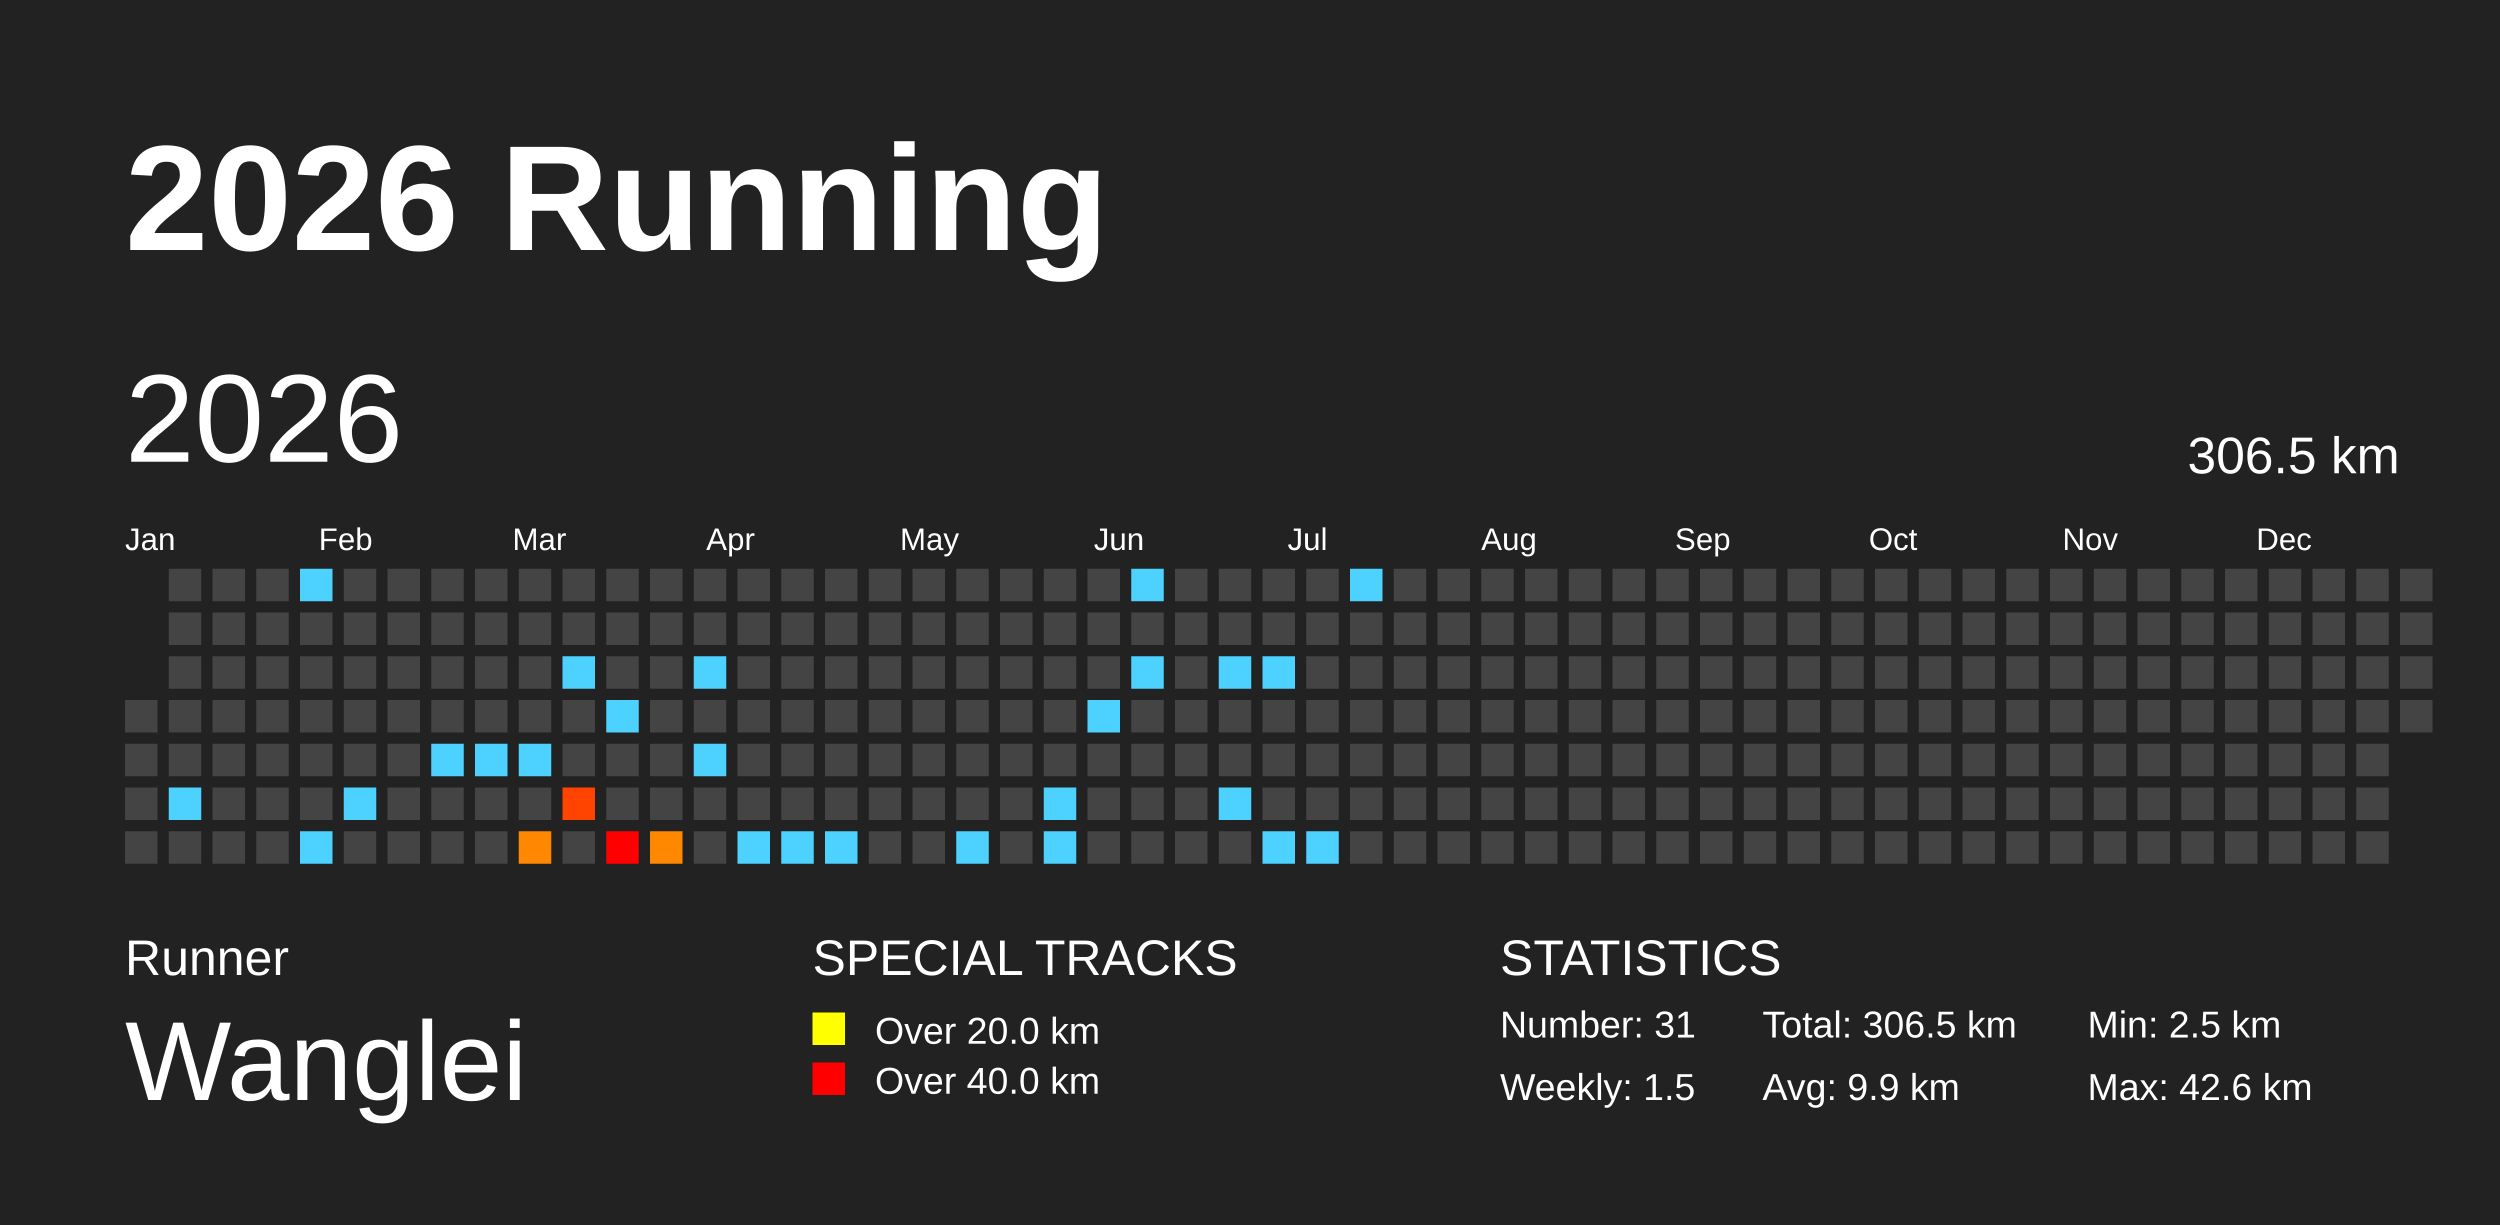
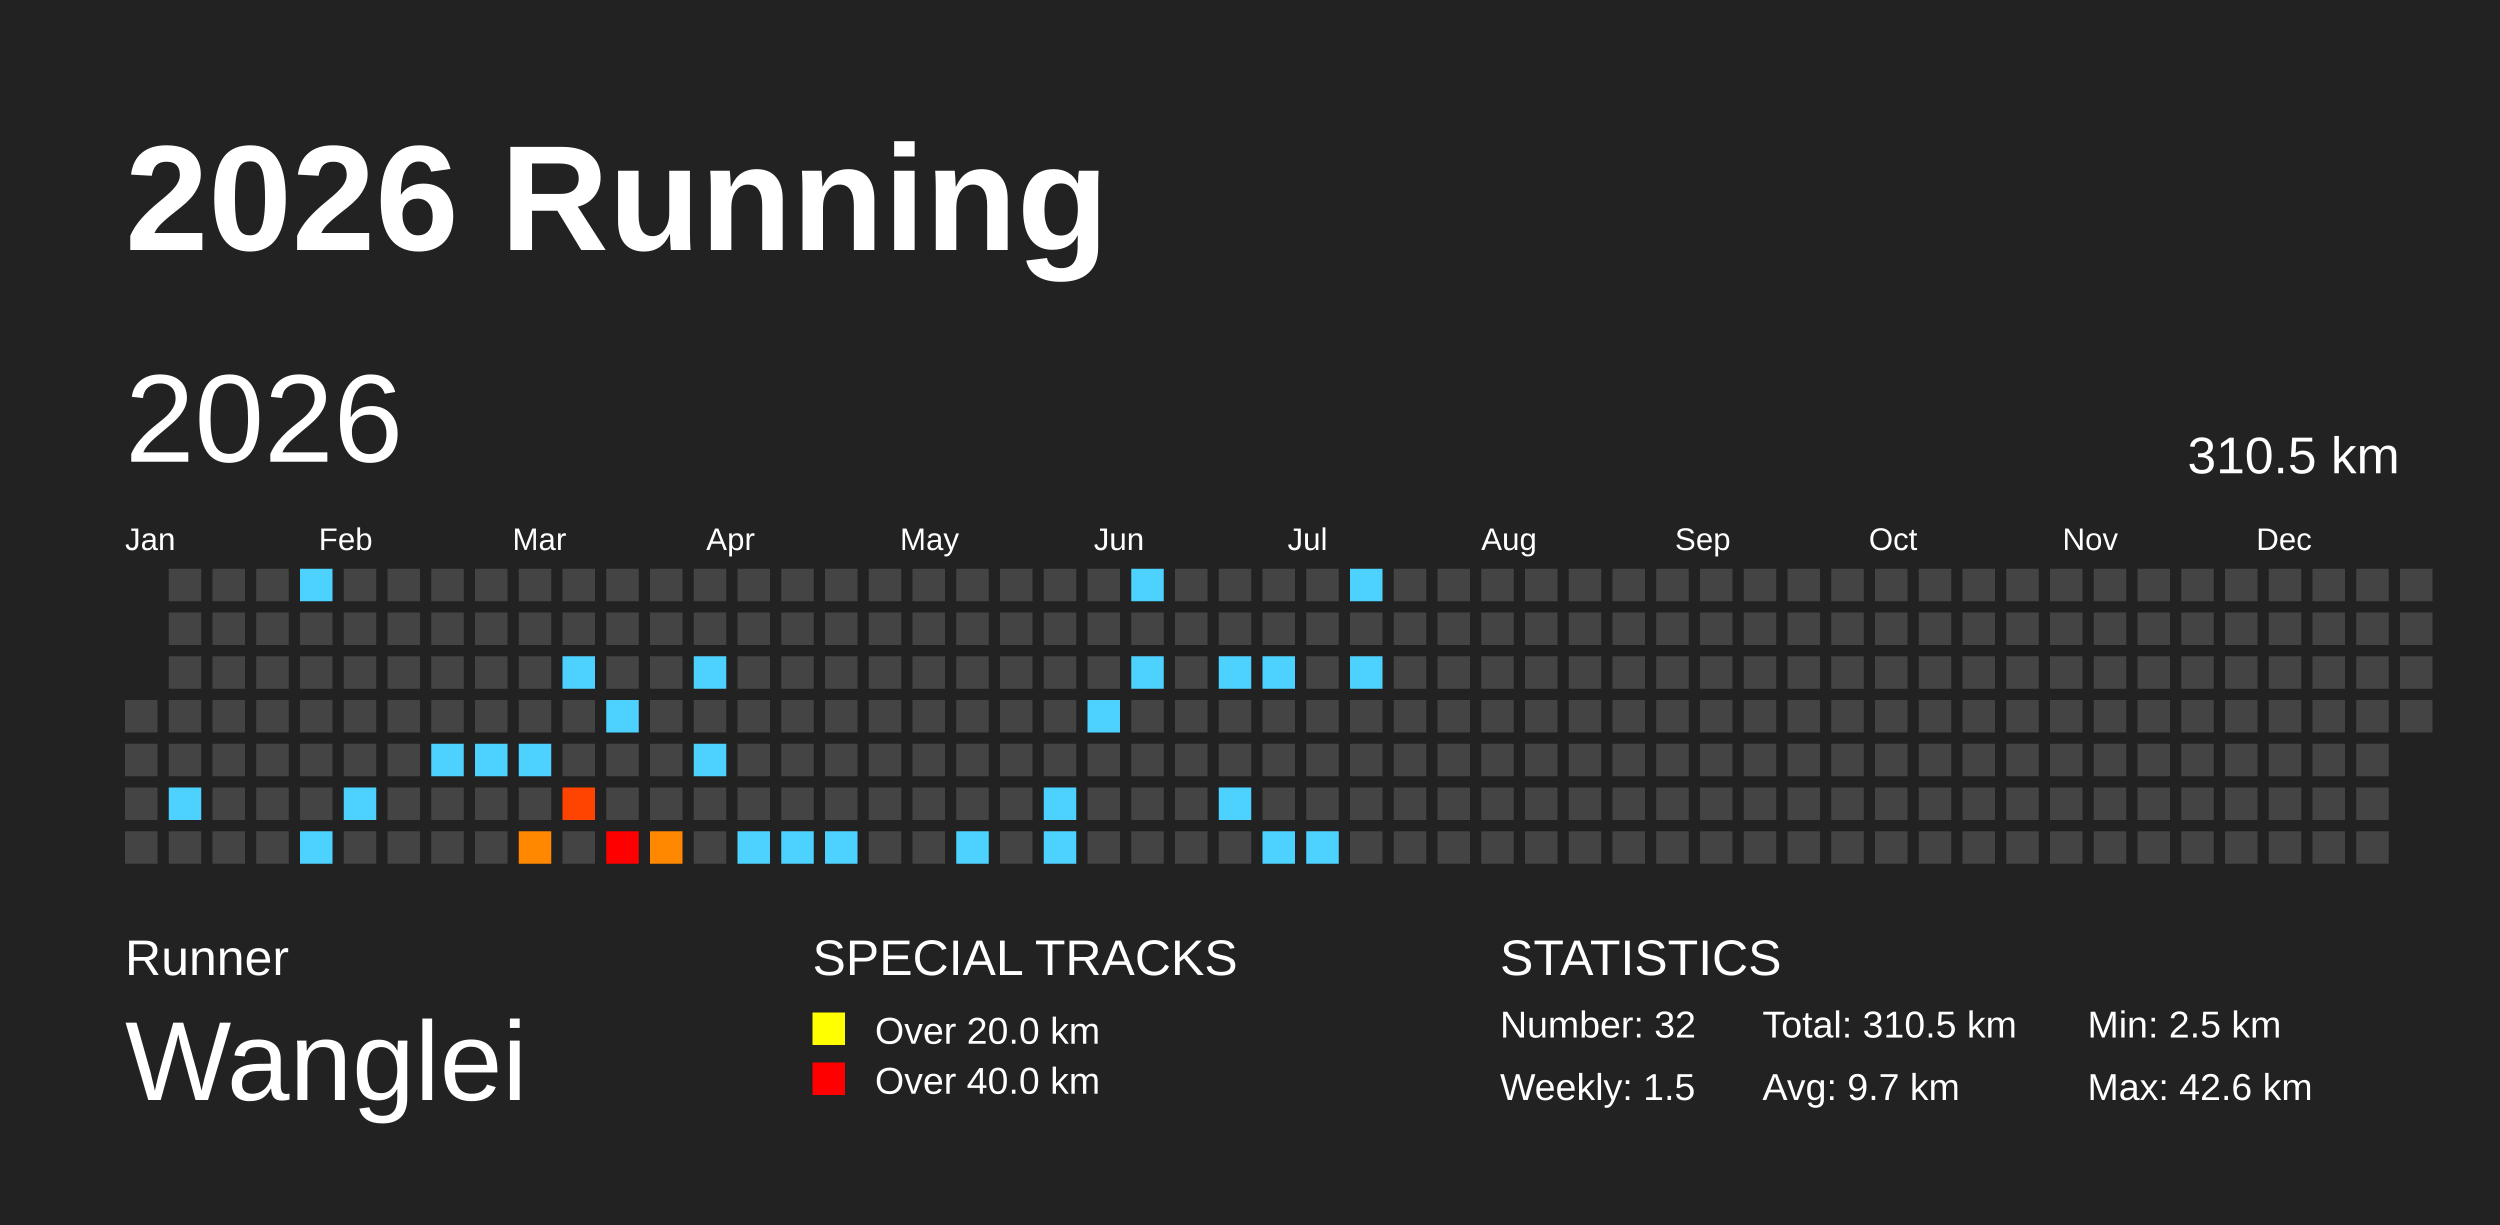
<svg xmlns="http://www.w3.org/2000/svg" baseProfile="full" height="98mm" version="1.1" viewBox="0,0,200,98" width="200mm">
  <defs />
  <rect fill="#222222" height="98" width="200" x="0" y="0" />
  <text fill="#FFFFFF" style="font-size:12px; font-family:Arial; font-weight:bold;" x="10" y="20">2026 Running</text>
  <text fill="#FFFFFF" style="font-size:4px; font-family:Arial" x="10" y="78">Runner</text>
  <text fill="#FFFFFF" style="font-size:9px; font-family:Arial" x="10" y="88">Wanglei</text>
  <text fill="#FFFFFF" style="font-size:4px; font-family:Arial" x="65" y="78">SPECIAL TRACKS</text>
  <rect fill="yellow" height="2.6" width="2.6" x="65" y="81" />
  <text fill="#FFFFFF" style="font-size:3px; font-family:Arial" x="70" y="83.5">Over 20.0 km</text>
  <rect fill="red" height="2.6" width="2.6" x="65" y="85" />
  <text fill="#FFFFFF" style="font-size:3px; font-family:Arial" x="70" y="87.5">Over 40.0 km</text>
  <text fill="#FFFFFF" style="font-size:4px; font-family:Arial" x="120" y="78">STATISTICS</text>
-   <text fill="#FFFFFF" style="font-size:3px; font-family:Arial" x="120" y="83">Number: 31</text>
+   <text fill="#FFFFFF" style="font-size:3px; font-family:Arial" x="120" y="83">Number: 32</text>
  <text fill="#FFFFFF" style="font-size:3px; font-family:Arial" x="120" y="88">Weekly: 1.5</text>
-   <text fill="#FFFFFF" style="font-size:3px; font-family:Arial" x="141" y="83">Total: 306.5 km</text>
-   <text fill="#FFFFFF" style="font-size:3px; font-family:Arial" x="141" y="88">Avg: 9.9 km</text>
+   <text fill="#FFFFFF" style="font-size:3px; font-family:Arial" x="141" y="83">Total: 310.5 km</text>
+   <text fill="#FFFFFF" style="font-size:3px; font-family:Arial" x="141" y="88">Avg: 9.7 km</text>
  <text fill="#FFFFFF" style="font-size:3px; font-family:Arial" x="167" y="83">Min: 2.5 km</text>
  <text fill="#FFFFFF" style="font-size:3px; font-family:Arial" x="167" y="88">Max: 42.6 km</text>
  <text dominant-baseline="hanging" fill="#FFFFFF" style="font-size:10.0px; font-family:Arial;" x="10" y="30">2026</text>
-   <text dominant-baseline="hanging" fill="#FFFFFF" style="font-size:4.125px; font-family:Arial;" x="175" y="35">306.5 km</text>
+   <text dominant-baseline="hanging" fill="#FFFFFF" style="font-size:4.125px; font-family:Arial;" x="175" y="35">310.5 km</text>
  <text fill="#FFFFFF" style="font-size:2.5px; font-family:Arial" x="10.0" y="44">Jan</text>
  <text fill="#FFFFFF" style="font-size:2.5px; font-family:Arial" x="25.5" y="44">Feb</text>
  <text fill="#FFFFFF" style="font-size:2.5px; font-family:Arial" x="41.0" y="44">Mar</text>
  <text fill="#FFFFFF" style="font-size:2.5px; font-family:Arial" x="56.5" y="44">Apr</text>
  <text fill="#FFFFFF" style="font-size:2.5px; font-family:Arial" x="72.0" y="44">May</text>
  <text fill="#FFFFFF" style="font-size:2.5px; font-family:Arial" x="87.5" y="44">Jun</text>
  <text fill="#FFFFFF" style="font-size:2.5px; font-family:Arial" x="103.0" y="44">Jul</text>
  <text fill="#FFFFFF" style="font-size:2.5px; font-family:Arial" x="118.5" y="44">Aug</text>
  <text fill="#FFFFFF" style="font-size:2.5px; font-family:Arial" x="134.0" y="44">Sep</text>
  <text fill="#FFFFFF" style="font-size:2.5px; font-family:Arial" x="149.5" y="44">Oct</text>
  <text fill="#FFFFFF" style="font-size:2.5px; font-family:Arial" x="165.0" y="44">Nov</text>
  <text fill="#FFFFFF" style="font-size:2.5px; font-family:Arial" x="180.5" y="44">Dec</text>
  <rect fill="#444444" height="2.6" width="2.6" x="10.0" y="56.0" />
  <rect fill="#444444" height="2.6" width="2.6" x="10.0" y="59.5" />
  <rect fill="#444444" height="2.6" width="2.6" x="10.0" y="63.0" />
  <rect fill="#444444" height="2.6" width="2.6" x="10.0" y="66.5" />
  <rect fill="#444444" height="2.6" width="2.6" x="13.5" y="45.5" />
  <rect fill="#444444" height="2.6" width="2.6" x="13.5" y="49.0" />
  <rect fill="#444444" height="2.6" width="2.6" x="13.5" y="52.5" />
  <rect fill="#444444" height="2.6" width="2.6" x="13.5" y="56.0" />
  <rect fill="#444444" height="2.6" width="2.6" x="13.5" y="59.5" />
  <rect fill="#4dd2ff" height="2.6" width="2.6" x="13.5" y="63.0" />
  <rect fill="#444444" height="2.6" width="2.6" x="13.5" y="66.5" />
  <rect fill="#444444" height="2.6" width="2.6" x="17.0" y="45.5" />
  <rect fill="#444444" height="2.6" width="2.6" x="17.0" y="49.0" />
  <rect fill="#444444" height="2.6" width="2.6" x="17.0" y="52.5" />
  <rect fill="#444444" height="2.6" width="2.6" x="17.0" y="56.0" />
  <rect fill="#444444" height="2.6" width="2.6" x="17.0" y="59.5" />
  <rect fill="#444444" height="2.6" width="2.6" x="17.0" y="63.0" />
  <rect fill="#444444" height="2.6" width="2.6" x="17.0" y="66.5" />
  <rect fill="#444444" height="2.6" width="2.6" x="20.5" y="45.5" />
  <rect fill="#444444" height="2.6" width="2.6" x="20.5" y="49.0" />
  <rect fill="#444444" height="2.6" width="2.6" x="20.5" y="52.5" />
  <rect fill="#444444" height="2.6" width="2.6" x="20.5" y="56.0" />
  <rect fill="#444444" height="2.6" width="2.6" x="20.5" y="59.5" />
  <rect fill="#444444" height="2.6" width="2.6" x="20.5" y="63.0" />
  <rect fill="#444444" height="2.6" width="2.6" x="20.5" y="66.5" />
  <rect fill="#4dd2ff" height="2.6" width="2.6" x="24.0" y="45.5" />
  <rect fill="#444444" height="2.6" width="2.6" x="24.0" y="49.0" />
  <rect fill="#444444" height="2.6" width="2.6" x="24.0" y="52.5" />
  <rect fill="#444444" height="2.6" width="2.6" x="24.0" y="56.0" />
  <rect fill="#444444" height="2.6" width="2.6" x="24.0" y="59.5" />
  <rect fill="#444444" height="2.6" width="2.6" x="24.0" y="63.0" />
  <rect fill="#4dd2ff" height="2.6" width="2.6" x="24.0" y="66.5" />
  <rect fill="#444444" height="2.6" width="2.6" x="27.5" y="45.5" />
  <rect fill="#444444" height="2.6" width="2.6" x="27.5" y="49.0" />
  <rect fill="#444444" height="2.6" width="2.6" x="27.5" y="52.5" />
  <rect fill="#444444" height="2.6" width="2.6" x="27.5" y="56.0" />
  <rect fill="#444444" height="2.6" width="2.6" x="27.5" y="59.5" />
  <rect fill="#4dd2ff" height="2.6" width="2.6" x="27.5" y="63.0" />
  <rect fill="#444444" height="2.6" width="2.6" x="27.5" y="66.5" />
  <rect fill="#444444" height="2.6" width="2.6" x="31.0" y="45.5" />
  <rect fill="#444444" height="2.6" width="2.6" x="31.0" y="49.0" />
  <rect fill="#444444" height="2.6" width="2.6" x="31.0" y="52.5" />
  <rect fill="#444444" height="2.6" width="2.6" x="31.0" y="56.0" />
  <rect fill="#444444" height="2.6" width="2.6" x="31.0" y="59.5" />
  <rect fill="#444444" height="2.6" width="2.6" x="31.0" y="63.0" />
  <rect fill="#444444" height="2.6" width="2.6" x="31.0" y="66.5" />
  <rect fill="#444444" height="2.6" width="2.6" x="34.5" y="45.5" />
  <rect fill="#444444" height="2.6" width="2.6" x="34.5" y="49.0" />
  <rect fill="#444444" height="2.6" width="2.6" x="34.5" y="52.5" />
  <rect fill="#444444" height="2.6" width="2.6" x="34.5" y="56.0" />
  <rect fill="#4dd2ff" height="2.6" width="2.6" x="34.5" y="59.5" />
  <rect fill="#444444" height="2.6" width="2.6" x="34.5" y="63.0" />
  <rect fill="#444444" height="2.6" width="2.6" x="34.5" y="66.5" />
  <rect fill="#444444" height="2.6" width="2.6" x="38.0" y="45.5" />
  <rect fill="#444444" height="2.6" width="2.6" x="38.0" y="49.0" />
  <rect fill="#444444" height="2.6" width="2.6" x="38.0" y="52.5" />
  <rect fill="#444444" height="2.6" width="2.6" x="38.0" y="56.0" />
  <rect fill="#4dd2ff" height="2.6" width="2.6" x="38.0" y="59.5" />
  <rect fill="#444444" height="2.6" width="2.6" x="38.0" y="63.0" />
  <rect fill="#444444" height="2.6" width="2.6" x="38.0" y="66.5" />
  <rect fill="#444444" height="2.6" width="2.6" x="41.5" y="45.5" />
  <rect fill="#444444" height="2.6" width="2.6" x="41.5" y="49.0" />
  <rect fill="#444444" height="2.6" width="2.6" x="41.5" y="52.5" />
  <rect fill="#444444" height="2.6" width="2.6" x="41.5" y="56.0" />
  <rect fill="#4dd2ff" height="2.6" width="2.6" x="41.5" y="59.5" />
  <rect fill="#444444" height="2.6" width="2.6" x="41.5" y="63.0" />
  <rect fill="#ff8800" height="2.6" width="2.6" x="41.5" y="66.5" />
  <rect fill="#444444" height="2.6" width="2.6" x="45.0" y="45.5" />
  <rect fill="#444444" height="2.6" width="2.6" x="45.0" y="49.0" />
  <rect fill="#4dd2ff" height="2.6" width="2.6" x="45.0" y="52.5" />
  <rect fill="#444444" height="2.6" width="2.6" x="45.0" y="56.0" />
  <rect fill="#444444" height="2.6" width="2.6" x="45.0" y="59.5" />
  <rect fill="#ff4300" height="2.6" width="2.6" x="45.0" y="63.0" />
  <rect fill="#444444" height="2.6" width="2.6" x="45.0" y="66.5" />
  <rect fill="#444444" height="2.6" width="2.6" x="48.5" y="45.5" />
  <rect fill="#444444" height="2.6" width="2.6" x="48.5" y="49.0" />
  <rect fill="#444444" height="2.6" width="2.6" x="48.5" y="52.5" />
  <rect fill="#4dd2ff" height="2.6" width="2.6" x="48.5" y="56.0" />
  <rect fill="#444444" height="2.6" width="2.6" x="48.5" y="59.5" />
  <rect fill="#444444" height="2.6" width="2.6" x="48.5" y="63.0" />
  <rect fill="red" height="2.6" width="2.6" x="48.5" y="66.5" />
  <rect fill="#444444" height="2.6" width="2.6" x="52.0" y="45.5" />
  <rect fill="#444444" height="2.6" width="2.6" x="52.0" y="49.0" />
  <rect fill="#444444" height="2.6" width="2.6" x="52.0" y="52.5" />
  <rect fill="#444444" height="2.6" width="2.6" x="52.0" y="56.0" />
  <rect fill="#444444" height="2.6" width="2.6" x="52.0" y="59.5" />
  <rect fill="#444444" height="2.6" width="2.6" x="52.0" y="63.0" />
  <rect fill="#ff8800" height="2.6" width="2.6" x="52.0" y="66.5" />
  <rect fill="#444444" height="2.6" width="2.6" x="55.5" y="45.5" />
  <rect fill="#444444" height="2.6" width="2.6" x="55.5" y="49.0" />
  <rect fill="#4dd2ff" height="2.6" width="2.6" x="55.5" y="52.5" />
  <rect fill="#444444" height="2.6" width="2.6" x="55.5" y="56.0" />
  <rect fill="#4dd2ff" height="2.6" width="2.6" x="55.5" y="59.5" />
  <rect fill="#444444" height="2.6" width="2.6" x="55.5" y="63.0" />
  <rect fill="#444444" height="2.6" width="2.6" x="55.5" y="66.5" />
  <rect fill="#444444" height="2.6" width="2.6" x="59.0" y="45.5" />
  <rect fill="#444444" height="2.6" width="2.6" x="59.0" y="49.0" />
  <rect fill="#444444" height="2.6" width="2.6" x="59.0" y="52.5" />
  <rect fill="#444444" height="2.6" width="2.6" x="59.0" y="56.0" />
  <rect fill="#444444" height="2.6" width="2.6" x="59.0" y="59.5" />
  <rect fill="#444444" height="2.6" width="2.6" x="59.0" y="63.0" />
  <rect fill="#4dd2ff" height="2.6" width="2.6" x="59.0" y="66.5" />
  <rect fill="#444444" height="2.6" width="2.6" x="62.5" y="45.5" />
  <rect fill="#444444" height="2.6" width="2.6" x="62.5" y="49.0" />
  <rect fill="#444444" height="2.6" width="2.6" x="62.5" y="52.5" />
  <rect fill="#444444" height="2.6" width="2.6" x="62.5" y="56.0" />
  <rect fill="#444444" height="2.6" width="2.6" x="62.5" y="59.5" />
  <rect fill="#444444" height="2.6" width="2.6" x="62.5" y="63.0" />
  <rect fill="#4dd2ff" height="2.6" width="2.6" x="62.5" y="66.5" />
  <rect fill="#444444" height="2.6" width="2.6" x="66.0" y="45.5" />
  <rect fill="#444444" height="2.6" width="2.6" x="66.0" y="49.0" />
  <rect fill="#444444" height="2.6" width="2.6" x="66.0" y="52.5" />
  <rect fill="#444444" height="2.6" width="2.6" x="66.0" y="56.0" />
  <rect fill="#444444" height="2.6" width="2.6" x="66.0" y="59.5" />
  <rect fill="#444444" height="2.6" width="2.6" x="66.0" y="63.0" />
  <rect fill="#4dd2ff" height="2.6" width="2.6" x="66.0" y="66.5" />
  <rect fill="#444444" height="2.6" width="2.6" x="69.5" y="45.5" />
  <rect fill="#444444" height="2.6" width="2.6" x="69.5" y="49.0" />
  <rect fill="#444444" height="2.6" width="2.6" x="69.5" y="52.5" />
  <rect fill="#444444" height="2.6" width="2.6" x="69.5" y="56.0" />
  <rect fill="#444444" height="2.6" width="2.6" x="69.5" y="59.5" />
  <rect fill="#444444" height="2.6" width="2.6" x="69.5" y="63.0" />
  <rect fill="#444444" height="2.6" width="2.6" x="69.5" y="66.5" />
  <rect fill="#444444" height="2.6" width="2.6" x="73.0" y="45.5" />
  <rect fill="#444444" height="2.6" width="2.6" x="73.0" y="49.0" />
  <rect fill="#444444" height="2.6" width="2.6" x="73.0" y="52.5" />
  <rect fill="#444444" height="2.6" width="2.6" x="73.0" y="56.0" />
  <rect fill="#444444" height="2.6" width="2.6" x="73.0" y="59.5" />
  <rect fill="#444444" height="2.6" width="2.6" x="73.0" y="63.0" />
  <rect fill="#444444" height="2.6" width="2.6" x="73.0" y="66.5" />
  <rect fill="#444444" height="2.6" width="2.6" x="76.5" y="45.5" />
  <rect fill="#444444" height="2.6" width="2.6" x="76.5" y="49.0" />
  <rect fill="#444444" height="2.6" width="2.6" x="76.5" y="52.5" />
  <rect fill="#444444" height="2.6" width="2.6" x="76.5" y="56.0" />
  <rect fill="#444444" height="2.6" width="2.6" x="76.5" y="59.5" />
  <rect fill="#444444" height="2.6" width="2.6" x="76.5" y="63.0" />
  <rect fill="#4dd2ff" height="2.6" width="2.6" x="76.5" y="66.5" />
  <rect fill="#444444" height="2.6" width="2.6" x="80.0" y="45.5" />
  <rect fill="#444444" height="2.6" width="2.6" x="80.0" y="49.0" />
  <rect fill="#444444" height="2.6" width="2.6" x="80.0" y="52.5" />
  <rect fill="#444444" height="2.6" width="2.6" x="80.0" y="56.0" />
  <rect fill="#444444" height="2.6" width="2.6" x="80.0" y="59.5" />
  <rect fill="#444444" height="2.6" width="2.6" x="80.0" y="63.0" />
  <rect fill="#444444" height="2.6" width="2.6" x="80.0" y="66.5" />
  <rect fill="#444444" height="2.6" width="2.6" x="83.5" y="45.5" />
  <rect fill="#444444" height="2.6" width="2.6" x="83.5" y="49.0" />
  <rect fill="#444444" height="2.6" width="2.6" x="83.5" y="52.5" />
  <rect fill="#444444" height="2.6" width="2.6" x="83.5" y="56.0" />
  <rect fill="#444444" height="2.6" width="2.6" x="83.5" y="59.5" />
  <rect fill="#4dd2ff" height="2.6" width="2.6" x="83.5" y="63.0" />
  <rect fill="#4dd2ff" height="2.6" width="2.6" x="83.5" y="66.5" />
  <rect fill="#444444" height="2.6" width="2.6" x="87.0" y="45.5" />
  <rect fill="#444444" height="2.6" width="2.6" x="87.0" y="49.0" />
  <rect fill="#444444" height="2.6" width="2.6" x="87.0" y="52.5" />
  <rect fill="#4dd2ff" height="2.6" width="2.6" x="87.0" y="56.0" />
  <rect fill="#444444" height="2.6" width="2.6" x="87.0" y="59.5" />
  <rect fill="#444444" height="2.6" width="2.6" x="87.0" y="63.0" />
  <rect fill="#444444" height="2.6" width="2.6" x="87.0" y="66.5" />
  <rect fill="#4dd2ff" height="2.6" width="2.6" x="90.5" y="45.5" />
  <rect fill="#444444" height="2.6" width="2.6" x="90.5" y="49.0" />
  <rect fill="#4dd2ff" height="2.6" width="2.6" x="90.5" y="52.5" />
  <rect fill="#444444" height="2.6" width="2.6" x="90.5" y="56.0" />
  <rect fill="#444444" height="2.6" width="2.6" x="90.5" y="59.5" />
  <rect fill="#444444" height="2.6" width="2.6" x="90.5" y="63.0" />
  <rect fill="#444444" height="2.6" width="2.6" x="90.5" y="66.5" />
  <rect fill="#444444" height="2.6" width="2.6" x="94.0" y="45.5" />
  <rect fill="#444444" height="2.6" width="2.6" x="94.0" y="49.0" />
  <rect fill="#444444" height="2.6" width="2.6" x="94.0" y="52.5" />
  <rect fill="#444444" height="2.6" width="2.6" x="94.0" y="56.0" />
  <rect fill="#444444" height="2.6" width="2.6" x="94.0" y="59.5" />
  <rect fill="#444444" height="2.6" width="2.6" x="94.0" y="63.0" />
  <rect fill="#444444" height="2.6" width="2.6" x="94.0" y="66.5" />
  <rect fill="#444444" height="2.6" width="2.6" x="97.5" y="45.5" />
  <rect fill="#444444" height="2.6" width="2.6" x="97.5" y="49.0" />
  <rect fill="#4dd2ff" height="2.6" width="2.6" x="97.5" y="52.5" />
  <rect fill="#444444" height="2.6" width="2.6" x="97.5" y="56.0" />
  <rect fill="#444444" height="2.6" width="2.6" x="97.5" y="59.5" />
  <rect fill="#4dd2ff" height="2.6" width="2.6" x="97.5" y="63.0" />
  <rect fill="#444444" height="2.6" width="2.6" x="97.5" y="66.5" />
  <rect fill="#444444" height="2.6" width="2.6" x="101.0" y="45.5" />
  <rect fill="#444444" height="2.6" width="2.6" x="101.0" y="49.0" />
  <rect fill="#4dd2ff" height="2.6" width="2.6" x="101.0" y="52.5" />
  <rect fill="#444444" height="2.6" width="2.6" x="101.0" y="56.0" />
  <rect fill="#444444" height="2.6" width="2.6" x="101.0" y="59.5" />
  <rect fill="#444444" height="2.6" width="2.6" x="101.0" y="63.0" />
  <rect fill="#4dd2ff" height="2.6" width="2.6" x="101.0" y="66.5" />
  <rect fill="#444444" height="2.6" width="2.6" x="104.5" y="45.5" />
  <rect fill="#444444" height="2.6" width="2.6" x="104.5" y="49.0" />
  <rect fill="#444444" height="2.6" width="2.6" x="104.5" y="52.5" />
  <rect fill="#444444" height="2.6" width="2.6" x="104.5" y="56.0" />
  <rect fill="#444444" height="2.6" width="2.6" x="104.5" y="59.5" />
  <rect fill="#444444" height="2.6" width="2.6" x="104.5" y="63.0" />
  <rect fill="#4dd2ff" height="2.6" width="2.6" x="104.5" y="66.5" />
  <rect fill="#4dd2ff" height="2.6" width="2.6" x="108.0" y="45.5" />
  <rect fill="#444444" height="2.6" width="2.6" x="108.0" y="49.0" />
-   <rect fill="#444444" height="2.6" width="2.6" x="108.0" y="52.5" />
+   <rect fill="#4dd2ff" height="2.6" width="2.6" x="108.0" y="52.5" />
  <rect fill="#444444" height="2.6" width="2.6" x="108.0" y="56.0" />
  <rect fill="#444444" height="2.6" width="2.6" x="108.0" y="59.5" />
  <rect fill="#444444" height="2.6" width="2.6" x="108.0" y="63.0" />
  <rect fill="#444444" height="2.6" width="2.6" x="108.0" y="66.5" />
  <rect fill="#444444" height="2.6" width="2.6" x="111.5" y="45.5" />
  <rect fill="#444444" height="2.6" width="2.6" x="111.5" y="49.0" />
  <rect fill="#444444" height="2.6" width="2.6" x="111.5" y="52.5" />
  <rect fill="#444444" height="2.6" width="2.6" x="111.5" y="56.0" />
  <rect fill="#444444" height="2.6" width="2.6" x="111.5" y="59.5" />
  <rect fill="#444444" height="2.6" width="2.6" x="111.5" y="63.0" />
  <rect fill="#444444" height="2.6" width="2.6" x="111.5" y="66.5" />
  <rect fill="#444444" height="2.6" width="2.6" x="115.0" y="45.5" />
  <rect fill="#444444" height="2.6" width="2.6" x="115.0" y="49.0" />
  <rect fill="#444444" height="2.6" width="2.6" x="115.0" y="52.5" />
  <rect fill="#444444" height="2.6" width="2.6" x="115.0" y="56.0" />
  <rect fill="#444444" height="2.6" width="2.6" x="115.0" y="59.5" />
  <rect fill="#444444" height="2.6" width="2.6" x="115.0" y="63.0" />
  <rect fill="#444444" height="2.6" width="2.6" x="115.0" y="66.5" />
  <rect fill="#444444" height="2.6" width="2.6" x="118.5" y="45.5" />
  <rect fill="#444444" height="2.6" width="2.6" x="118.5" y="49.0" />
  <rect fill="#444444" height="2.6" width="2.6" x="118.5" y="52.5" />
  <rect fill="#444444" height="2.6" width="2.6" x="118.5" y="56.0" />
  <rect fill="#444444" height="2.6" width="2.6" x="118.5" y="59.5" />
  <rect fill="#444444" height="2.6" width="2.6" x="118.5" y="63.0" />
  <rect fill="#444444" height="2.6" width="2.6" x="118.5" y="66.5" />
  <rect fill="#444444" height="2.6" width="2.6" x="122.0" y="45.5" />
  <rect fill="#444444" height="2.6" width="2.6" x="122.0" y="49.0" />
  <rect fill="#444444" height="2.6" width="2.6" x="122.0" y="52.5" />
  <rect fill="#444444" height="2.6" width="2.6" x="122.0" y="56.0" />
  <rect fill="#444444" height="2.6" width="2.6" x="122.0" y="59.5" />
  <rect fill="#444444" height="2.6" width="2.6" x="122.0" y="63.0" />
  <rect fill="#444444" height="2.6" width="2.6" x="122.0" y="66.5" />
  <rect fill="#444444" height="2.6" width="2.6" x="125.5" y="45.5" />
  <rect fill="#444444" height="2.6" width="2.6" x="125.5" y="49.0" />
  <rect fill="#444444" height="2.6" width="2.6" x="125.5" y="52.5" />
  <rect fill="#444444" height="2.6" width="2.6" x="125.5" y="56.0" />
  <rect fill="#444444" height="2.6" width="2.6" x="125.5" y="59.5" />
  <rect fill="#444444" height="2.6" width="2.6" x="125.5" y="63.0" />
  <rect fill="#444444" height="2.6" width="2.6" x="125.5" y="66.5" />
  <rect fill="#444444" height="2.6" width="2.6" x="129.0" y="45.5" />
  <rect fill="#444444" height="2.6" width="2.6" x="129.0" y="49.0" />
  <rect fill="#444444" height="2.6" width="2.6" x="129.0" y="52.5" />
  <rect fill="#444444" height="2.6" width="2.6" x="129.0" y="56.0" />
  <rect fill="#444444" height="2.6" width="2.6" x="129.0" y="59.5" />
  <rect fill="#444444" height="2.6" width="2.6" x="129.0" y="63.0" />
  <rect fill="#444444" height="2.6" width="2.6" x="129.0" y="66.5" />
  <rect fill="#444444" height="2.6" width="2.6" x="132.5" y="45.5" />
  <rect fill="#444444" height="2.6" width="2.6" x="132.5" y="49.0" />
  <rect fill="#444444" height="2.6" width="2.6" x="132.5" y="52.5" />
  <rect fill="#444444" height="2.6" width="2.6" x="132.5" y="56.0" />
  <rect fill="#444444" height="2.6" width="2.6" x="132.5" y="59.5" />
  <rect fill="#444444" height="2.6" width="2.6" x="132.5" y="63.0" />
  <rect fill="#444444" height="2.6" width="2.6" x="132.5" y="66.5" />
  <rect fill="#444444" height="2.6" width="2.6" x="136.0" y="45.5" />
  <rect fill="#444444" height="2.6" width="2.6" x="136.0" y="49.0" />
  <rect fill="#444444" height="2.6" width="2.6" x="136.0" y="52.5" />
  <rect fill="#444444" height="2.6" width="2.6" x="136.0" y="56.0" />
  <rect fill="#444444" height="2.6" width="2.6" x="136.0" y="59.5" />
  <rect fill="#444444" height="2.6" width="2.6" x="136.0" y="63.0" />
  <rect fill="#444444" height="2.6" width="2.6" x="136.0" y="66.5" />
  <rect fill="#444444" height="2.6" width="2.6" x="139.5" y="45.5" />
  <rect fill="#444444" height="2.6" width="2.6" x="139.5" y="49.0" />
  <rect fill="#444444" height="2.6" width="2.6" x="139.5" y="52.5" />
  <rect fill="#444444" height="2.6" width="2.6" x="139.5" y="56.0" />
  <rect fill="#444444" height="2.6" width="2.6" x="139.5" y="59.5" />
  <rect fill="#444444" height="2.6" width="2.6" x="139.5" y="63.0" />
  <rect fill="#444444" height="2.6" width="2.6" x="139.5" y="66.5" />
  <rect fill="#444444" height="2.6" width="2.6" x="143.0" y="45.5" />
  <rect fill="#444444" height="2.6" width="2.6" x="143.0" y="49.0" />
  <rect fill="#444444" height="2.6" width="2.6" x="143.0" y="52.5" />
  <rect fill="#444444" height="2.6" width="2.6" x="143.0" y="56.0" />
  <rect fill="#444444" height="2.6" width="2.6" x="143.0" y="59.5" />
  <rect fill="#444444" height="2.6" width="2.6" x="143.0" y="63.0" />
  <rect fill="#444444" height="2.6" width="2.6" x="143.0" y="66.5" />
  <rect fill="#444444" height="2.6" width="2.6" x="146.5" y="45.5" />
  <rect fill="#444444" height="2.6" width="2.6" x="146.5" y="49.0" />
  <rect fill="#444444" height="2.6" width="2.6" x="146.5" y="52.5" />
  <rect fill="#444444" height="2.6" width="2.6" x="146.5" y="56.0" />
  <rect fill="#444444" height="2.6" width="2.6" x="146.5" y="59.5" />
  <rect fill="#444444" height="2.6" width="2.6" x="146.5" y="63.0" />
  <rect fill="#444444" height="2.6" width="2.6" x="146.5" y="66.5" />
  <rect fill="#444444" height="2.6" width="2.6" x="150.0" y="45.5" />
  <rect fill="#444444" height="2.6" width="2.6" x="150.0" y="49.0" />
  <rect fill="#444444" height="2.6" width="2.6" x="150.0" y="52.5" />
  <rect fill="#444444" height="2.6" width="2.6" x="150.0" y="56.0" />
  <rect fill="#444444" height="2.6" width="2.6" x="150.0" y="59.5" />
  <rect fill="#444444" height="2.6" width="2.6" x="150.0" y="63.0" />
  <rect fill="#444444" height="2.6" width="2.6" x="150.0" y="66.5" />
  <rect fill="#444444" height="2.6" width="2.6" x="153.5" y="45.5" />
  <rect fill="#444444" height="2.6" width="2.6" x="153.5" y="49.0" />
  <rect fill="#444444" height="2.6" width="2.6" x="153.5" y="52.5" />
  <rect fill="#444444" height="2.6" width="2.6" x="153.5" y="56.0" />
  <rect fill="#444444" height="2.6" width="2.6" x="153.5" y="59.5" />
  <rect fill="#444444" height="2.6" width="2.6" x="153.5" y="63.0" />
  <rect fill="#444444" height="2.6" width="2.6" x="153.5" y="66.5" />
  <rect fill="#444444" height="2.6" width="2.6" x="157.0" y="45.5" />
  <rect fill="#444444" height="2.6" width="2.6" x="157.0" y="49.0" />
  <rect fill="#444444" height="2.6" width="2.6" x="157.0" y="52.5" />
  <rect fill="#444444" height="2.6" width="2.6" x="157.0" y="56.0" />
  <rect fill="#444444" height="2.6" width="2.6" x="157.0" y="59.5" />
  <rect fill="#444444" height="2.6" width="2.6" x="157.0" y="63.0" />
  <rect fill="#444444" height="2.6" width="2.6" x="157.0" y="66.5" />
  <rect fill="#444444" height="2.6" width="2.6" x="160.5" y="45.5" />
  <rect fill="#444444" height="2.6" width="2.6" x="160.5" y="49.0" />
  <rect fill="#444444" height="2.6" width="2.6" x="160.5" y="52.5" />
  <rect fill="#444444" height="2.6" width="2.6" x="160.5" y="56.0" />
  <rect fill="#444444" height="2.6" width="2.6" x="160.5" y="59.5" />
  <rect fill="#444444" height="2.6" width="2.6" x="160.5" y="63.0" />
  <rect fill="#444444" height="2.6" width="2.6" x="160.5" y="66.5" />
  <rect fill="#444444" height="2.6" width="2.6" x="164.0" y="45.5" />
  <rect fill="#444444" height="2.6" width="2.6" x="164.0" y="49.0" />
  <rect fill="#444444" height="2.6" width="2.6" x="164.0" y="52.5" />
  <rect fill="#444444" height="2.6" width="2.6" x="164.0" y="56.0" />
  <rect fill="#444444" height="2.6" width="2.6" x="164.0" y="59.5" />
  <rect fill="#444444" height="2.6" width="2.6" x="164.0" y="63.0" />
  <rect fill="#444444" height="2.6" width="2.6" x="164.0" y="66.5" />
  <rect fill="#444444" height="2.6" width="2.6" x="167.5" y="45.5" />
  <rect fill="#444444" height="2.6" width="2.6" x="167.5" y="49.0" />
  <rect fill="#444444" height="2.6" width="2.6" x="167.5" y="52.5" />
  <rect fill="#444444" height="2.6" width="2.6" x="167.5" y="56.0" />
  <rect fill="#444444" height="2.6" width="2.6" x="167.5" y="59.5" />
  <rect fill="#444444" height="2.6" width="2.6" x="167.5" y="63.0" />
  <rect fill="#444444" height="2.6" width="2.6" x="167.5" y="66.5" />
  <rect fill="#444444" height="2.6" width="2.6" x="171.0" y="45.5" />
  <rect fill="#444444" height="2.6" width="2.6" x="171.0" y="49.0" />
  <rect fill="#444444" height="2.6" width="2.6" x="171.0" y="52.5" />
  <rect fill="#444444" height="2.6" width="2.6" x="171.0" y="56.0" />
  <rect fill="#444444" height="2.6" width="2.6" x="171.0" y="59.5" />
  <rect fill="#444444" height="2.6" width="2.6" x="171.0" y="63.0" />
  <rect fill="#444444" height="2.6" width="2.6" x="171.0" y="66.5" />
  <rect fill="#444444" height="2.6" width="2.6" x="174.5" y="45.5" />
  <rect fill="#444444" height="2.6" width="2.6" x="174.5" y="49.0" />
  <rect fill="#444444" height="2.6" width="2.6" x="174.5" y="52.5" />
  <rect fill="#444444" height="2.6" width="2.6" x="174.5" y="56.0" />
  <rect fill="#444444" height="2.6" width="2.6" x="174.5" y="59.5" />
  <rect fill="#444444" height="2.6" width="2.6" x="174.5" y="63.0" />
  <rect fill="#444444" height="2.6" width="2.6" x="174.5" y="66.5" />
  <rect fill="#444444" height="2.6" width="2.6" x="178.0" y="45.5" />
  <rect fill="#444444" height="2.6" width="2.6" x="178.0" y="49.0" />
  <rect fill="#444444" height="2.6" width="2.6" x="178.0" y="52.5" />
  <rect fill="#444444" height="2.6" width="2.6" x="178.0" y="56.0" />
  <rect fill="#444444" height="2.6" width="2.6" x="178.0" y="59.5" />
  <rect fill="#444444" height="2.6" width="2.6" x="178.0" y="63.0" />
  <rect fill="#444444" height="2.6" width="2.6" x="178.0" y="66.5" />
  <rect fill="#444444" height="2.6" width="2.6" x="181.5" y="45.5" />
  <rect fill="#444444" height="2.6" width="2.6" x="181.5" y="49.0" />
  <rect fill="#444444" height="2.6" width="2.6" x="181.5" y="52.5" />
  <rect fill="#444444" height="2.6" width="2.6" x="181.5" y="56.0" />
  <rect fill="#444444" height="2.6" width="2.6" x="181.5" y="59.5" />
  <rect fill="#444444" height="2.6" width="2.6" x="181.5" y="63.0" />
  <rect fill="#444444" height="2.6" width="2.6" x="181.5" y="66.5" />
  <rect fill="#444444" height="2.6" width="2.6" x="185.0" y="45.5" />
  <rect fill="#444444" height="2.6" width="2.6" x="185.0" y="49.0" />
  <rect fill="#444444" height="2.6" width="2.6" x="185.0" y="52.5" />
  <rect fill="#444444" height="2.6" width="2.6" x="185.0" y="56.0" />
  <rect fill="#444444" height="2.6" width="2.6" x="185.0" y="59.5" />
  <rect fill="#444444" height="2.6" width="2.6" x="185.0" y="63.0" />
  <rect fill="#444444" height="2.6" width="2.6" x="185.0" y="66.5" />
  <rect fill="#444444" height="2.6" width="2.6" x="188.5" y="45.5" />
  <rect fill="#444444" height="2.6" width="2.6" x="188.5" y="49.0" />
  <rect fill="#444444" height="2.6" width="2.6" x="188.5" y="52.5" />
  <rect fill="#444444" height="2.6" width="2.6" x="188.5" y="56.0" />
  <rect fill="#444444" height="2.6" width="2.6" x="188.5" y="59.5" />
  <rect fill="#444444" height="2.6" width="2.6" x="188.5" y="63.0" />
  <rect fill="#444444" height="2.6" width="2.6" x="188.5" y="66.5" />
  <rect fill="#444444" height="2.6" width="2.6" x="192.0" y="45.5" />
  <rect fill="#444444" height="2.6" width="2.6" x="192.0" y="49.0" />
  <rect fill="#444444" height="2.6" width="2.6" x="192.0" y="52.5" />
  <rect fill="#444444" height="2.6" width="2.6" x="192.0" y="56.0" />
</svg>
